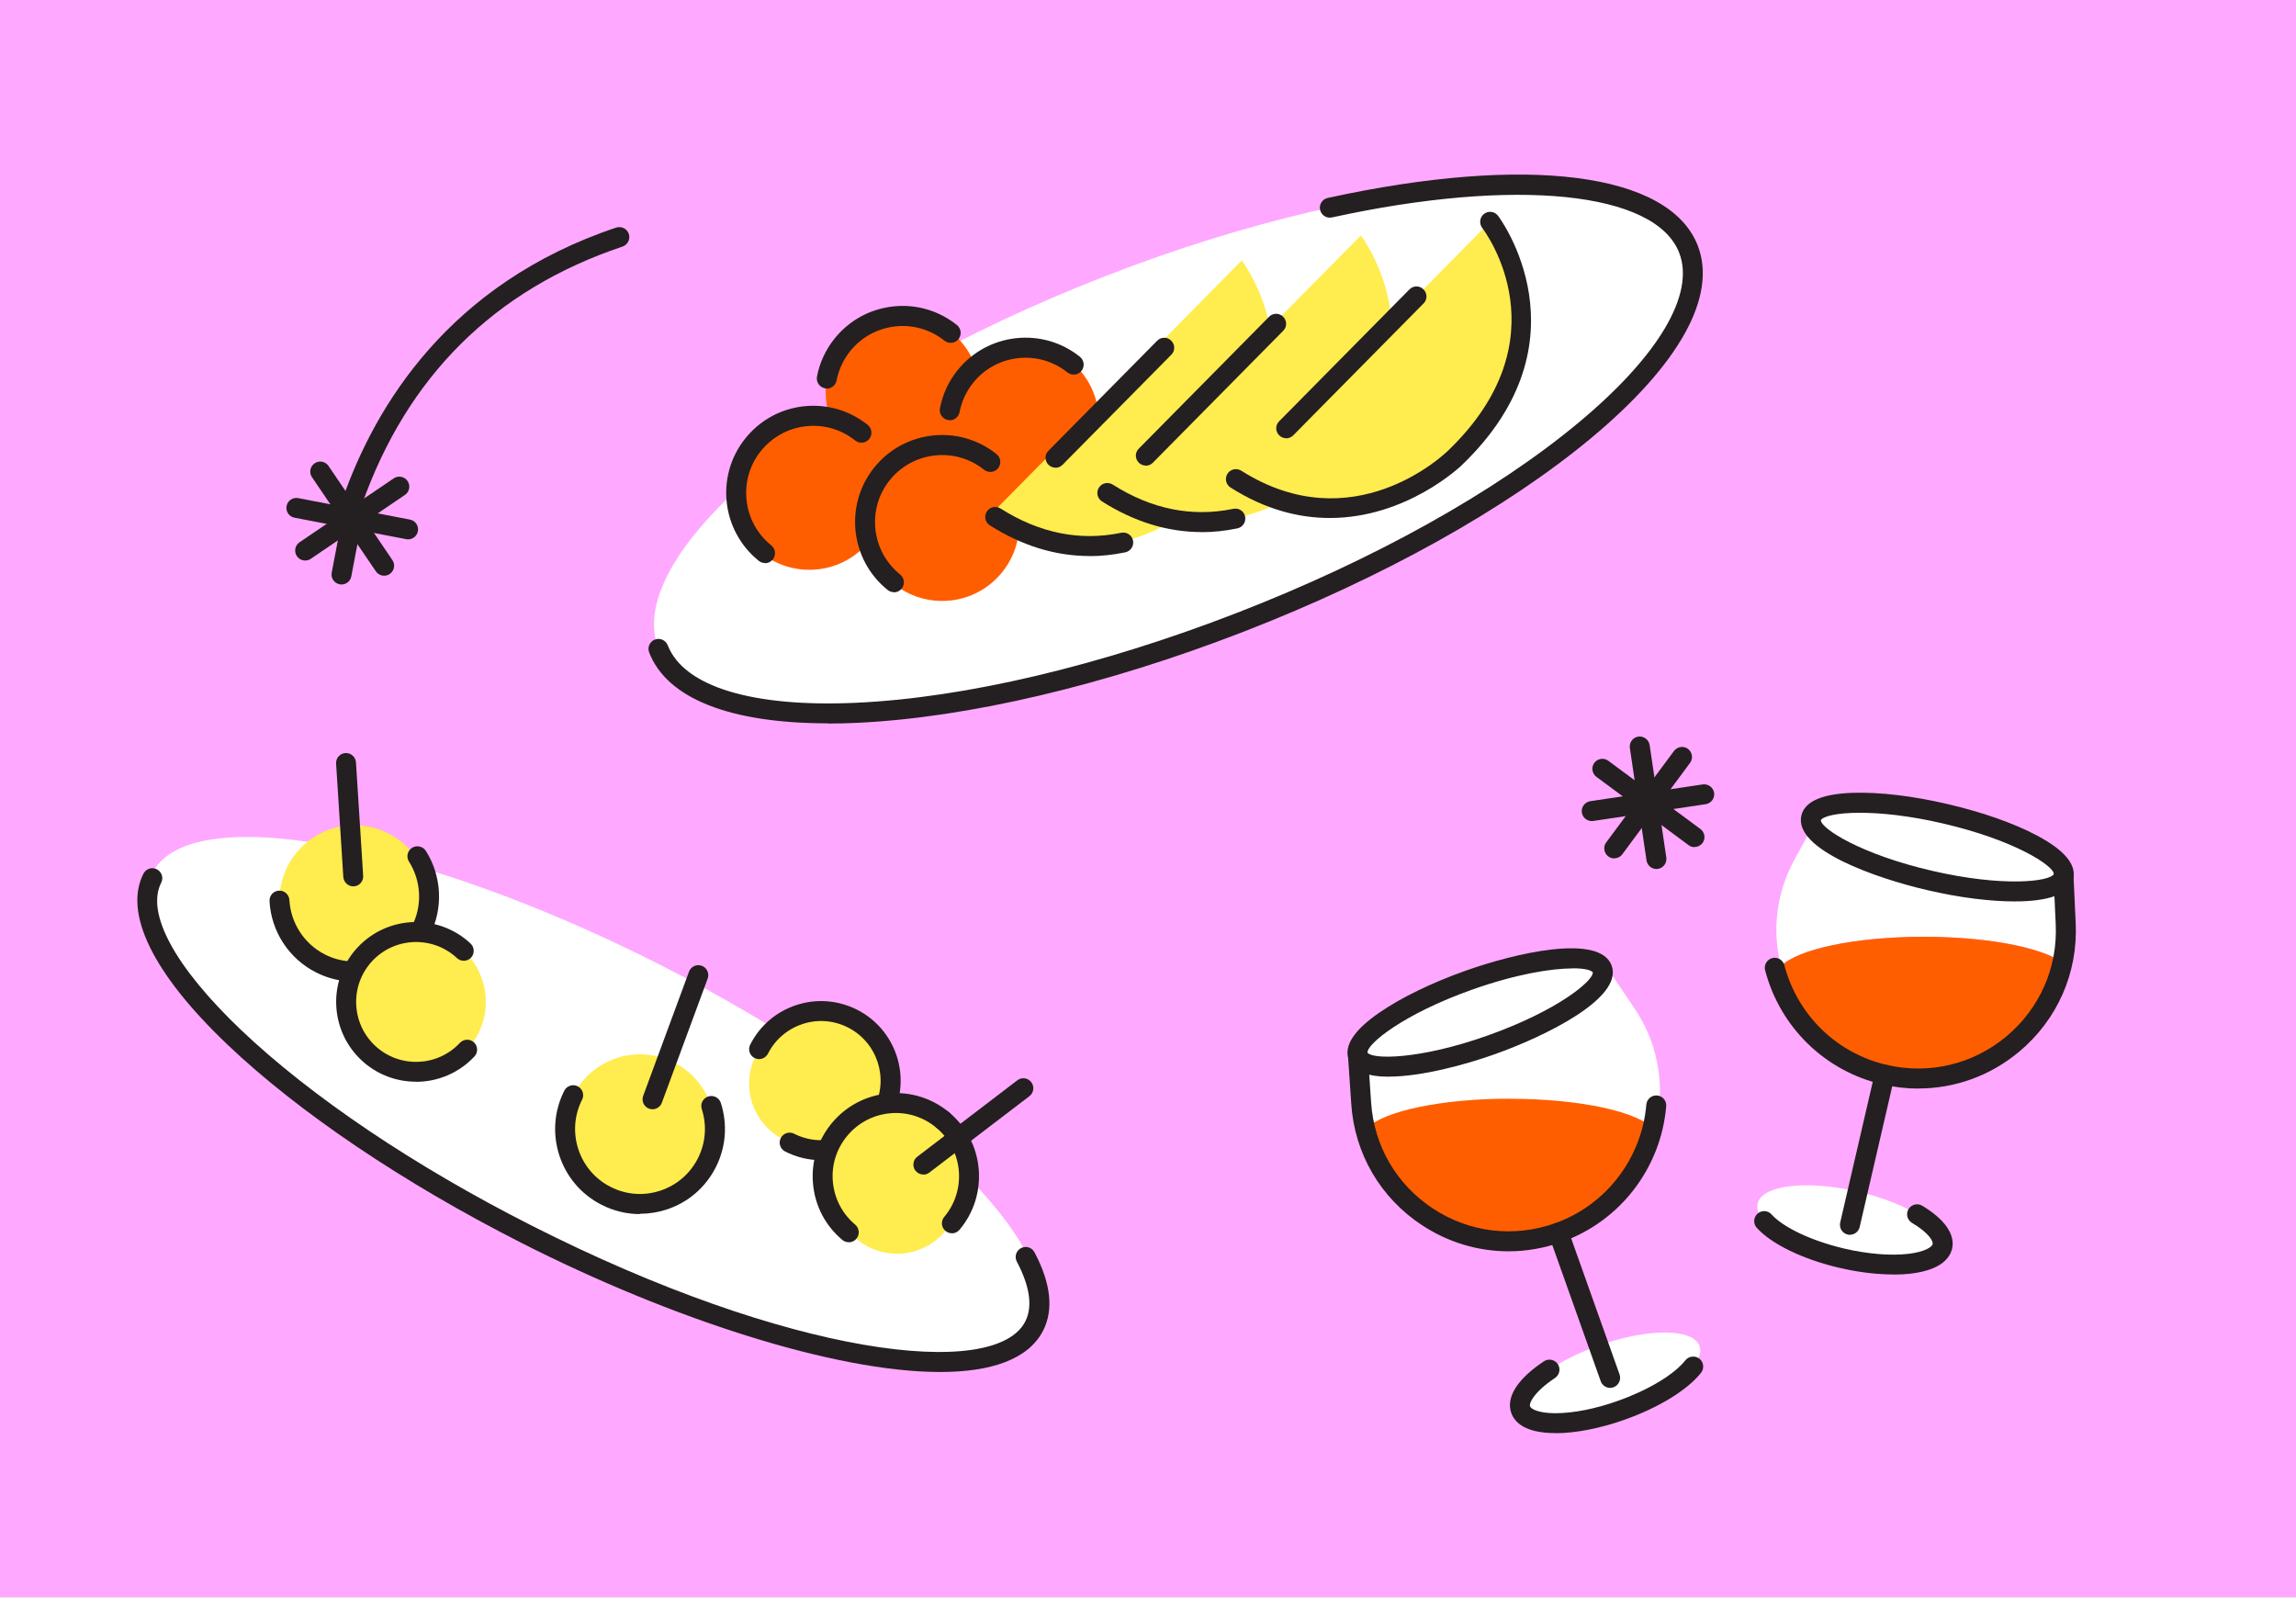
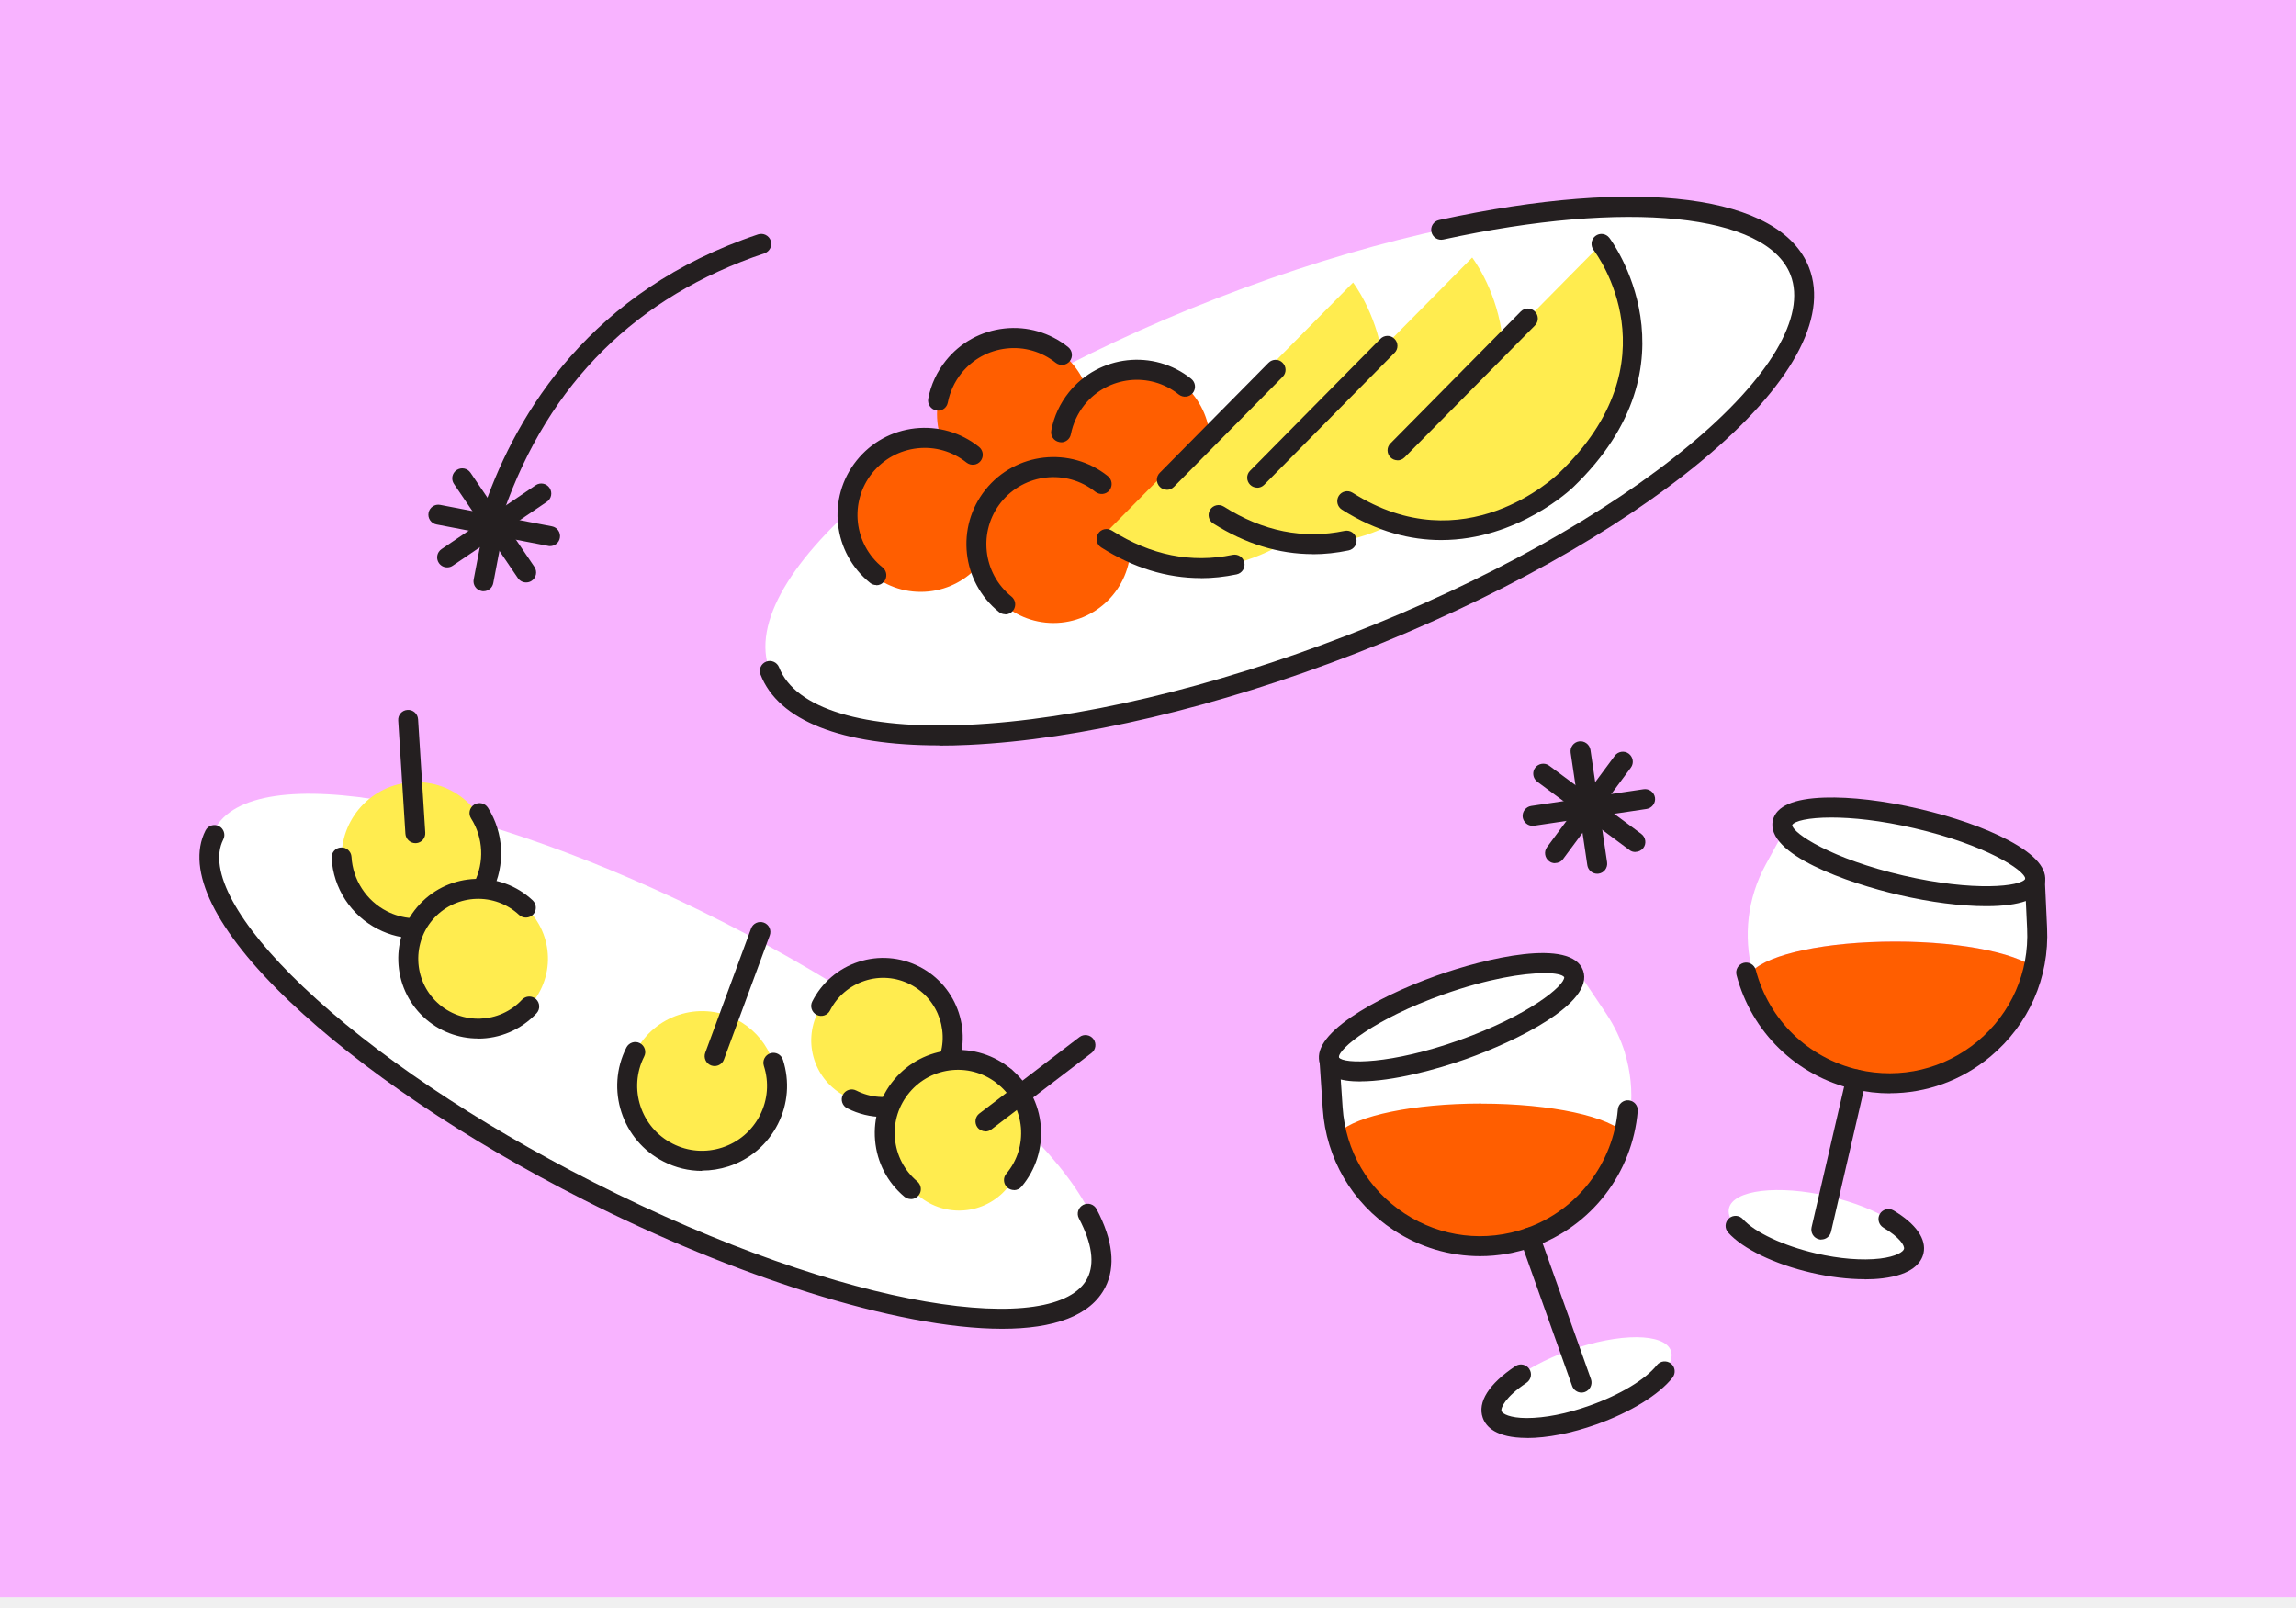
- <svg xmlns="http://www.w3.org/2000/svg" id="Layer_1" data-name="Layer 1" viewBox="0 0 230 160">
+ <svg xmlns="http://www.w3.org/2000/svg" width="150" height="105" viewBox="0 0 150 105" fill="none">
+   <g clip-path="url(#clip0_2967_83483)">
+     <path d="M150 0H0V104.348H150V0Z" fill="#F8B3FF" />
+     <path d="M71.627 83.472C74.045 78.709 63.108 68.299 47.198 60.221C31.288 52.142 16.43 49.454 14.012 54.217C11.593 58.979 22.53 69.389 38.441 77.468C54.351 85.547 69.209 88.235 71.627 83.472Z" fill="white" />
+     <path d="M35.936 35.68C35.897 35.68 35.851 35.68 35.812 35.667L28.515 34.265C28.162 34.2 27.927 33.854 27.999 33.502C28.064 33.15 28.41 32.915 28.762 32.987L36.06 34.389C36.412 34.454 36.647 34.8 36.575 35.152C36.517 35.465 36.243 35.68 35.936 35.68Z" fill="#241F20" />
+     <path d="M31.586 38.628C31.547 38.628 31.501 38.628 31.462 38.615C31.11 38.55 30.875 38.204 30.947 37.852L31.651 34.161C31.716 33.809 32.062 33.574 32.414 33.646C32.766 33.711 33.001 34.056 32.929 34.409L32.225 38.1C32.166 38.413 31.892 38.628 31.586 38.628Z" fill="#241F20" />
+     <path d="M29.212 37.07C29.003 37.07 28.801 36.972 28.671 36.783C28.469 36.483 28.547 36.078 28.847 35.876L34.997 31.702C35.297 31.5 35.701 31.578 35.903 31.878C36.106 32.178 36.027 32.583 35.727 32.785L29.577 36.959C29.466 37.037 29.336 37.07 29.212 37.07Z" fill="#241F20" />
+     <path d="M34.372 38.054C34.164 38.054 33.962 37.956 33.831 37.767L29.657 31.617C29.455 31.317 29.533 30.913 29.833 30.711C30.133 30.509 30.538 30.587 30.74 30.887L34.914 37.037C35.116 37.337 35.038 37.741 34.738 37.944C34.627 38.022 34.496 38.054 34.372 38.054Z" fill="#241F20" />
+     <path d="M32.282 33.874C32.211 33.874 32.139 33.861 32.067 33.835C31.728 33.717 31.552 33.346 31.669 33.007C33.795 26.948 38.621 18.965 49.526 15.313C49.871 15.202 50.236 15.385 50.354 15.724C50.471 16.063 50.282 16.435 49.943 16.552C41.595 19.35 35.863 25.03 32.908 33.437C32.817 33.704 32.563 33.874 32.295 33.874H32.282Z" fill="#241F20" />
+     <path d="M88.328 42.083C106.911 34.872 120.01 23.963 117.586 17.717C115.162 11.472 98.133 12.254 79.551 19.466C60.968 26.677 47.869 37.586 50.293 43.832C52.717 50.078 69.746 49.295 88.328 42.083Z" fill="white" />
+     <path d="M61.372 48.7C54.974 48.7 50.852 47.083 49.685 44.07C49.554 43.73 49.724 43.359 50.056 43.228C50.389 43.098 50.767 43.267 50.898 43.6C51.948 46.3 56.435 47.67 63.217 47.356C70.332 47.03 79.163 44.944 88.091 41.48C97.013 38.017 104.943 33.602 110.415 29.044C115.633 24.7 118.026 20.657 116.976 17.956C115.424 13.959 106.306 13.026 94.293 15.648C93.941 15.726 93.596 15.504 93.517 15.152C93.439 14.8 93.661 14.454 94.013 14.376C107.076 11.526 116.337 12.72 118.189 17.487C119.467 20.787 117.002 25.248 111.243 30.048C105.667 34.691 97.606 39.185 88.554 42.7C79.502 46.215 70.522 48.328 63.27 48.667C62.611 48.7 61.978 48.713 61.359 48.713L61.372 48.7Z" fill="#241F20" />
+     <path d="M60.152 38.67C62.933 38.67 65.187 36.415 65.187 33.635C65.187 30.854 62.933 28.6 60.152 28.6C57.371 28.6 55.117 30.854 55.117 33.635C55.117 36.415 57.371 38.67 60.152 38.67Z" fill="#FF5E00" />
+     <path d="M66.25 32.089C69.03 32.089 71.284 29.835 71.284 27.054C71.284 24.274 69.03 22.02 66.25 22.02C63.469 22.02 61.215 24.274 61.215 27.054C61.215 29.835 63.469 32.089 66.25 32.089Z" fill="#FF5E00" />
+     <path d="M74.023 33.967C76.804 33.967 79.058 31.713 79.058 28.933C79.058 26.152 76.804 23.898 74.023 23.898C71.242 23.898 68.988 26.152 68.988 28.933C68.988 31.713 71.242 33.967 74.023 33.967Z" fill="#FF5E00" />
+     <path d="M68.826 40.704C71.606 40.704 73.861 38.45 73.861 35.67C73.861 32.889 71.606 30.635 68.826 30.635C66.045 30.635 63.791 32.889 63.791 35.67C63.791 38.45 66.045 40.704 68.826 40.704Z" fill="#FF5E00" />
+     <path d="M57.249 38.226C57.106 38.226 56.962 38.18 56.845 38.083C54.399 36.12 54.001 32.533 55.965 30.087C56.917 28.9 58.267 28.157 59.78 27.987C61.293 27.824 62.773 28.254 63.96 29.2C64.241 29.428 64.286 29.833 64.064 30.12C63.843 30.4 63.432 30.446 63.145 30.224C62.232 29.494 61.084 29.161 59.923 29.291C58.762 29.422 57.719 29.996 56.982 30.909C55.469 32.794 55.775 35.559 57.66 37.072C57.941 37.3 57.986 37.704 57.764 37.991C57.634 38.154 57.445 38.239 57.256 38.239L57.249 38.226Z" fill="#241F20" />
+     <path d="M65.669 40.13C65.526 40.13 65.382 40.085 65.265 39.987C62.819 38.024 62.421 34.437 64.384 31.991C66.341 29.546 69.934 29.148 72.38 31.111C72.66 31.339 72.706 31.744 72.484 32.03C72.263 32.311 71.852 32.356 71.565 32.135C69.68 30.622 66.915 30.928 65.402 32.813C63.889 34.698 64.195 37.463 66.08 38.976C66.361 39.204 66.406 39.609 66.184 39.896C66.054 40.059 65.865 40.144 65.676 40.144L65.669 40.13Z" fill="#241F20" />
+     <path d="M61.287 26.826C61.248 26.826 61.209 26.826 61.163 26.813C60.811 26.748 60.577 26.402 60.642 26.05C60.811 25.143 61.209 24.289 61.79 23.565C62.742 22.378 64.092 21.635 65.605 21.465C67.118 21.296 68.598 21.733 69.785 22.678C70.066 22.907 70.111 23.311 69.89 23.598C69.668 23.878 69.257 23.924 68.97 23.702C68.057 22.972 66.909 22.639 65.748 22.77C64.587 22.9 63.544 23.474 62.807 24.387C62.364 24.941 62.057 25.607 61.92 26.304C61.861 26.617 61.587 26.833 61.281 26.833L61.287 26.826Z" fill="#241F20" />
+     <path d="M69.322 28.893C69.283 28.893 69.244 28.893 69.198 28.88C68.846 28.815 68.611 28.47 68.683 28.117C68.852 27.211 69.25 26.357 69.831 25.633C71.794 23.187 75.381 22.789 77.826 24.752C78.107 24.98 78.152 25.385 77.931 25.672C77.709 25.952 77.298 25.998 77.011 25.776C75.126 24.263 72.361 24.57 70.848 26.454C70.405 27.009 70.098 27.674 69.961 28.372C69.902 28.685 69.629 28.9 69.322 28.9V28.893Z" fill="#241F20" />
+     <path d="M71.793 35.265L88.397 18.459C88.397 18.459 94.273 26.063 86.082 33.896C86.082 33.896 79.619 40.228 71.793 35.265Z" fill="#FFEC4F" />
+     <path d="M79.574 33.635L96.179 16.828C96.179 16.828 102.055 24.433 93.863 32.265C93.863 32.265 87.4 38.598 79.574 33.635Z" fill="#FFEC4F" />
+     <path d="M88.014 32.741L104.618 15.935C104.618 15.935 110.494 23.539 102.303 31.372C102.303 31.372 95.84 37.704 88.014 32.741Z" fill="#FFEC4F" />
+     <path d="M91.3 30.074C91.137 30.074 90.968 30.009 90.844 29.885C90.589 29.63 90.583 29.22 90.844 28.965L99.355 20.35C99.609 20.096 100.02 20.089 100.274 20.35C100.528 20.604 100.535 21.015 100.274 21.27L91.763 29.885C91.633 30.015 91.47 30.08 91.3 30.08V30.074Z" fill="#241F20" />
+     <path d="M94.15 35.285C92.174 35.285 89.97 34.757 87.668 33.296C87.361 33.1 87.276 32.702 87.465 32.396C87.661 32.089 88.059 32.004 88.365 32.194C95.65 36.811 101.598 31.15 101.852 30.909C109.509 23.585 104.331 16.626 104.109 16.333C103.894 16.046 103.946 15.635 104.226 15.42C104.513 15.198 104.918 15.25 105.139 15.537C105.205 15.615 111.276 23.702 102.759 31.848C102.713 31.893 99.172 35.285 94.157 35.285H94.15Z" fill="#241F20" />
+     <path d="M85.77 36.204C83.546 36.204 81.361 35.533 79.261 34.202C78.955 34.007 78.87 33.609 79.059 33.302C79.255 32.996 79.653 32.911 79.959 33.1C82.496 34.711 85.15 35.246 87.844 34.685C88.196 34.613 88.542 34.835 88.614 35.194C88.685 35.546 88.457 35.891 88.105 35.963C87.322 36.126 86.54 36.211 85.763 36.211L85.77 36.204Z" fill="#241F20" />
+     <path d="M82.13 31.861C81.967 31.861 81.798 31.796 81.674 31.672C81.419 31.417 81.413 31.006 81.674 30.752L90.185 22.137C90.439 21.883 90.85 21.876 91.104 22.137C91.359 22.391 91.365 22.802 91.104 23.056L82.593 31.672C82.463 31.802 82.3 31.867 82.13 31.867V31.861Z" fill="#241F20" />
+     <path d="M78.452 37.77C76.228 37.77 74.043 37.098 71.943 35.767C71.636 35.572 71.552 35.174 71.741 34.867C71.93 34.561 72.334 34.476 72.641 34.665C75.178 36.276 77.832 36.811 80.526 36.25C80.878 36.178 81.223 36.4 81.295 36.759C81.367 37.111 81.139 37.456 80.787 37.528C80.004 37.691 79.221 37.776 78.445 37.776L78.452 37.77Z" fill="#241F20" />
+     <path d="M76.23 31.998C76.067 31.998 75.897 31.933 75.773 31.809C75.519 31.554 75.512 31.143 75.773 30.889L82.876 23.702C83.13 23.448 83.541 23.441 83.795 23.702C84.049 23.956 84.056 24.367 83.795 24.622L76.693 31.809C76.562 31.939 76.399 32.004 76.23 32.004V31.998Z" fill="#241F20" />
+     <path d="M133.215 63.491C133.443 62.591 133.541 61.646 133.495 60.654L133.352 57.563C133.632 56.356 130.163 54.53 125.61 53.474C121.058 52.417 117.139 52.541 116.858 53.748L115.371 56.461C114.132 58.717 113.91 61.189 114.478 63.446C115.554 62.337 119.323 61.515 123.83 61.515C128.336 61.515 132.21 62.356 133.221 63.491H133.215Z" fill="white" />
+     <path d="M121.664 70.535C126.946 71.754 131.974 68.422 133.22 63.498C132.203 62.37 128.394 61.522 123.829 61.522C119.264 61.522 115.553 62.343 114.477 63.452C115.318 66.811 117.927 69.674 121.664 70.535Z" fill="#FF5E00" />
+     <path d="M106.164 68.8C105.89 67.913 105.486 67.052 104.938 66.23L103.21 63.661C102.825 62.487 98.912 62.715 94.47 64.17C90.029 65.624 86.736 67.757 87.12 68.93L87.251 72.022C87.362 74.591 88.451 76.822 90.101 78.459C92.559 80.898 96.277 81.993 99.916 80.8C105.068 79.111 107.651 73.659 106.157 68.8H106.164Z" fill="white" />
+     <path d="M96.78 72.1C92.345 72.1 88.621 72.896 87.486 73.978C87.649 74.63 87.884 75.257 88.171 75.844C88.654 76.822 89.286 77.709 90.043 78.465C92.501 80.904 96.219 82 99.858 80.806C102.539 79.926 104.515 78.028 105.591 75.726C105.832 75.204 106.034 74.663 106.184 74.109C105.206 72.961 101.371 72.106 96.773 72.106L96.78 72.1Z" fill="#FF5E00" />
+     <path d="M129.754 59.206C128.123 59.206 126.121 58.952 124.054 58.47C120.754 57.706 115.308 55.822 115.823 53.598C116.038 52.672 117.18 52.176 119.208 52.111C120.917 52.059 123.101 52.313 125.351 52.841C127.608 53.363 129.682 54.087 131.195 54.889C132.995 55.841 133.797 56.787 133.588 57.713C133.373 58.639 132.232 59.135 130.204 59.2C130.06 59.2 129.91 59.206 129.754 59.206ZM119.638 53.415C118.132 53.415 117.225 53.644 117.088 53.904C117.108 54.446 119.677 56.122 124.347 57.204C128.991 58.28 132.03 57.915 132.317 57.42C132.277 56.852 129.708 55.189 125.064 54.113C122.854 53.598 121.001 53.415 119.645 53.415H119.638Z" fill="#241F20" />
+     <path d="M123.473 71.435C122.69 71.435 121.901 71.344 121.112 71.161C117.362 70.293 114.427 67.437 113.449 63.706C113.358 63.361 113.567 63.002 113.912 62.911C114.258 62.82 114.617 63.028 114.708 63.374C115.562 66.635 118.125 69.126 121.399 69.889C124.171 70.528 127.021 69.85 129.206 68.03C131.39 66.204 132.571 63.53 132.434 60.68L132.29 57.589C132.271 57.23 132.551 56.924 132.91 56.904C133.243 56.891 133.575 57.165 133.595 57.524L133.738 60.615C133.895 63.87 132.545 66.935 130.04 69.028C128.156 70.6 125.847 71.428 123.46 71.428L123.473 71.435Z" fill="#241F20" />
+     <path d="M104.073 92.434C107.297 91.287 109.575 89.415 109.161 88.251C108.747 87.087 105.798 87.072 102.574 88.218C99.35 89.364 97.072 91.237 97.486 92.401C97.899 93.565 100.849 93.58 104.073 92.434Z" fill="white" />
+     <path d="M88.881 70.659C87.557 70.659 86.54 70.352 86.24 69.517C85.92 68.624 86.612 67.587 88.294 66.439C89.703 65.474 91.686 64.515 93.864 63.739C97.053 62.604 102.655 61.261 103.425 63.407C104.188 65.552 98.99 68.05 95.801 69.185C93.844 69.883 90.981 70.652 88.881 70.652V70.659ZM100.875 63.583C99.518 63.583 97.21 63.941 94.301 64.972C89.788 66.576 87.42 68.533 87.472 69.087C87.779 69.53 90.851 69.563 95.364 67.952C99.851 66.354 102.218 64.411 102.192 63.843C102.075 63.68 101.612 63.576 100.875 63.576V63.583Z" fill="#241F20" />
+     <path d="M99.759 93.948H99.72C97.744 93.941 97.079 93.224 96.87 92.63C96.512 91.613 97.268 90.413 99.003 89.259C99.303 89.056 99.707 89.141 99.909 89.441C100.112 89.741 100.027 90.146 99.727 90.348C98.331 91.28 98.025 91.998 98.096 92.2C98.162 92.376 98.644 92.644 99.727 92.65C100.927 92.65 102.362 92.37 103.855 91.835C105.825 91.137 107.507 90.126 108.244 89.194C108.466 88.913 108.877 88.867 109.164 89.089C109.444 89.311 109.49 89.722 109.268 90.009C108.375 91.137 106.509 92.278 104.292 93.067C102.681 93.641 101.07 93.954 99.759 93.954V93.948Z" fill="#241F20" />
+     <path d="M103.32 90.987C103.053 90.987 102.798 90.817 102.707 90.55L99.335 81.067C99.218 80.728 99.394 80.356 99.733 80.233C100.072 80.115 100.444 80.291 100.568 80.63L103.94 90.113C104.057 90.452 103.881 90.824 103.542 90.948C103.47 90.974 103.398 90.987 103.326 90.987H103.32Z" fill="#241F20" />
+     <path d="M96.696 82.072C94.72 82.072 92.763 81.498 91.048 80.37C88.322 78.583 86.633 75.687 86.417 72.433L86.209 69.341C86.183 68.983 86.457 68.669 86.815 68.65C87.174 68.624 87.487 68.898 87.507 69.257L87.715 72.348C87.904 75.191 89.378 77.715 91.759 79.28C94.139 80.846 97.041 81.191 99.728 80.239C103.054 79.059 105.396 76.013 105.696 72.485C105.728 72.126 106.048 71.859 106.4 71.891C106.759 71.924 107.026 72.237 106.994 72.596C106.654 76.633 103.974 80.115 100.165 81.465C99.024 81.87 97.857 82.072 96.689 82.072H96.696Z" fill="#241F20" />
+     <path d="M125.028 81.739C125.306 80.535 122.83 78.934 119.496 78.162C116.162 77.391 113.234 77.741 112.956 78.945C112.677 80.148 115.154 81.749 118.487 82.521C121.821 83.293 124.749 82.942 125.028 81.739Z" fill="white" />
+     <path d="M121.815 83.578C120.752 83.578 119.552 83.435 118.339 83.154C115.939 82.6 113.859 81.596 112.9 80.526C112.659 80.259 112.685 79.848 112.952 79.606C113.22 79.365 113.631 79.385 113.872 79.659C114.648 80.52 116.513 81.394 118.633 81.889C120.172 82.248 121.659 82.365 122.826 82.228C123.896 82.098 124.352 81.778 124.391 81.596C124.437 81.387 124.118 80.846 123.041 80.207C122.735 80.024 122.631 79.62 122.813 79.313C122.996 79.007 123.4 78.902 123.707 79.085C125.181 79.965 125.872 80.963 125.663 81.889C125.52 82.502 124.939 83.285 122.983 83.52C122.618 83.565 122.226 83.585 121.822 83.585L121.815 83.578Z" fill="#241F20" />
+     <path d="M118.991 80.989C118.939 80.989 118.893 80.989 118.841 80.97C118.489 80.891 118.274 80.539 118.352 80.187L120.622 70.378C120.7 70.026 121.052 69.811 121.404 69.889C121.756 69.967 121.972 70.32 121.893 70.672L119.624 80.481C119.552 80.781 119.285 80.983 118.991 80.983V80.989Z" fill="#241F20" />
+     <path d="M65.472 86.817C58.598 86.817 47.863 83.328 38.139 78.391C30.391 74.459 23.557 69.848 18.9 65.413C14.061 60.802 12.117 56.843 13.428 54.261C13.591 53.941 13.983 53.811 14.302 53.974C14.622 54.137 14.752 54.528 14.589 54.848C13.578 56.843 15.476 60.346 19.8 64.467C24.372 68.817 31.096 73.35 38.733 77.224C55.617 85.793 69.072 87.391 71.041 83.511C71.531 82.546 71.341 81.228 70.487 79.604C70.317 79.285 70.441 78.894 70.761 78.724C71.081 78.554 71.472 78.678 71.641 78.998C72.711 81.02 72.9 82.741 72.209 84.104C71.25 85.989 68.817 86.817 65.472 86.817Z" fill="#241F20" />
+     <path d="M27.21 60.88C29.911 60.88 32.101 58.691 32.101 55.989C32.101 53.288 29.911 51.098 27.21 51.098C24.508 51.098 22.318 53.288 22.318 55.989C22.318 58.691 24.508 60.88 27.21 60.88Z" fill="#FFEC4F" />
+     <path d="M50.315 68.909C50.915 70.22 50.935 71.785 50.23 73.167C49.004 75.574 46.063 76.539 43.656 75.313C41.25 74.087 40.285 71.146 41.511 68.739C42.737 66.333 45.678 65.367 48.085 66.594C49.109 67.115 49.872 67.944 50.315 68.909Z" fill="#FFEC4F" />
+     <path d="M60.152 63.933L59.355 63.528C57.338 62.504 54.873 63.309 53.849 65.326L53.444 66.123C52.42 68.139 53.225 70.605 55.242 71.629L56.038 72.033C58.055 73.057 60.521 72.252 61.545 70.236L61.949 69.439C62.973 67.422 62.169 64.957 60.152 63.933Z" fill="#FFEC4F" />
+     <path d="M27.137 55.089C26.798 55.089 26.511 54.822 26.485 54.476L26.015 47.074C25.989 46.715 26.263 46.402 26.622 46.383C26.974 46.356 27.294 46.63 27.313 46.996L27.783 54.398C27.809 54.757 27.535 55.07 27.176 55.089C27.163 55.089 27.15 55.089 27.137 55.089Z" fill="#241F20" />
+     <path d="M46.689 69.652C46.61 69.652 46.539 69.639 46.46 69.613C46.121 69.489 45.952 69.111 46.076 68.778L49.069 60.665C49.193 60.326 49.571 60.157 49.904 60.281C50.243 60.404 50.413 60.783 50.289 61.115L47.295 69.228C47.197 69.489 46.95 69.652 46.682 69.652H46.689Z" fill="#241F20" />
+     <path d="M27.195 61.311C26.335 61.311 25.48 61.109 24.691 60.704C22.93 59.811 21.769 58.031 21.665 56.054C21.645 55.696 21.919 55.389 22.278 55.37C22.624 55.343 22.943 55.624 22.963 55.983C23.048 57.489 23.935 58.852 25.278 59.537C26.289 60.052 27.437 60.137 28.513 59.785C29.589 59.433 30.463 58.683 30.978 57.672C31.656 56.341 31.578 54.737 30.776 53.472C30.58 53.165 30.672 52.767 30.978 52.572C31.278 52.383 31.682 52.467 31.878 52.774C32.922 54.417 33.026 56.524 32.145 58.259C31.474 59.576 30.332 60.561 28.924 61.017C28.356 61.2 27.776 61.291 27.195 61.291V61.311Z" fill="#241F20" />
+     <path d="M33.299 58.564L33.293 58.561C31.045 57.419 28.297 58.317 27.156 60.565L27.153 60.571C26.011 62.819 26.908 65.566 29.157 66.708L29.162 66.711C31.41 67.852 34.158 66.955 35.3 64.707L35.303 64.701C36.444 62.453 35.547 59.706 33.299 58.564Z" fill="#FFEC4F" />
+     <path d="M31.233 67.852C29.955 67.852 28.677 67.389 27.673 66.45C25.573 64.487 25.455 61.174 27.425 59.074C29.388 56.974 32.701 56.856 34.801 58.826C35.062 59.074 35.075 59.485 34.834 59.746C34.586 60.007 34.175 60.02 33.914 59.778C32.336 58.304 29.851 58.389 28.377 59.967C26.903 61.546 26.988 64.03 28.566 65.504C30.144 66.978 32.629 66.894 34.103 65.315C34.351 65.054 34.762 65.041 35.023 65.283C35.283 65.53 35.297 65.941 35.055 66.202C34.031 67.298 32.636 67.859 31.24 67.859L31.233 67.852Z" fill="#241F20" />
+     <path d="M45.861 76.5C45 76.5 44.146 76.298 43.357 75.894C40.63 74.511 39.541 71.165 40.924 68.439C41.087 68.12 41.478 67.989 41.798 68.152C42.117 68.315 42.248 68.707 42.085 69.026C41.028 71.113 41.863 73.67 43.95 74.726C44.961 75.241 46.109 75.326 47.185 74.974C48.261 74.622 49.135 73.872 49.65 72.861C50.159 71.856 50.25 70.715 49.904 69.639C49.794 69.293 49.983 68.928 50.328 68.817C50.674 68.707 51.039 68.896 51.15 69.241C51.6 70.644 51.483 72.137 50.817 73.448C50.146 74.765 49.004 75.75 47.596 76.207C47.028 76.389 46.448 76.48 45.867 76.48L45.861 76.5Z" fill="#241F20" />
+     <path d="M57.697 72.978C56.888 72.978 56.093 72.789 55.349 72.411C55.029 72.248 54.899 71.856 55.062 71.537C55.225 71.217 55.616 71.087 55.936 71.25C56.862 71.72 57.919 71.804 58.903 71.478C59.888 71.159 60.697 70.467 61.166 69.541C62.138 67.63 61.369 65.283 59.458 64.311C58.532 63.841 57.475 63.757 56.49 64.083C55.506 64.409 54.697 65.094 54.227 66.02C54.064 66.339 53.673 66.47 53.353 66.306C53.034 66.144 52.903 65.752 53.066 65.433C53.693 64.194 54.769 63.274 56.086 62.843C57.403 62.413 58.812 62.524 60.051 63.15C62.608 64.448 63.632 67.578 62.334 70.135C61.708 71.374 60.632 72.293 59.314 72.724C58.786 72.9 58.238 72.985 57.697 72.985V72.978Z" fill="#241F20" />
+     <path d="M66.172 70.811L65.123 69.931C63.391 68.476 60.807 68.701 59.353 70.433L58.472 71.482C57.017 73.215 57.242 75.798 58.975 77.253L60.023 78.133C61.756 79.588 64.339 79.363 65.794 77.63L66.674 76.582C68.129 74.849 67.904 72.266 66.172 70.811Z" fill="#FFEC4F" />
+     <path d="M64.382 73.917C64.187 73.917 63.991 73.826 63.861 73.663C63.645 73.376 63.698 72.965 63.985 72.75L70.519 67.761C70.806 67.539 71.217 67.598 71.432 67.885C71.648 68.172 71.595 68.583 71.308 68.798L64.774 73.787C64.656 73.878 64.513 73.924 64.376 73.924L64.382 73.917Z" fill="#241F20" />
+     <path d="M59.504 78.339C59.354 78.339 59.204 78.287 59.086 78.189C57.971 77.257 57.293 75.946 57.169 74.498C57.045 73.05 57.488 71.641 58.421 70.533C59.354 69.424 60.664 68.739 62.112 68.615C63.554 68.491 64.969 68.935 66.078 69.867C66.351 70.102 66.391 70.513 66.156 70.787C65.927 71.061 65.51 71.1 65.236 70.865C64.388 70.154 63.312 69.815 62.223 69.913C61.127 70.011 60.13 70.526 59.419 71.374C58.708 72.222 58.369 73.291 58.467 74.387C58.565 75.483 59.08 76.48 59.928 77.191C60.201 77.426 60.241 77.837 60.006 78.111C59.875 78.267 59.693 78.346 59.504 78.346V78.339Z" fill="#241F20" />
+     <path d="M66.241 77.752C66.091 77.752 65.947 77.7 65.823 77.602C65.549 77.367 65.51 76.957 65.745 76.683C66.456 75.841 66.788 74.765 66.697 73.67C66.599 72.574 66.084 71.576 65.236 70.865C64.962 70.63 64.923 70.22 65.158 69.946C65.386 69.672 65.797 69.633 66.078 69.867C67.186 70.8 67.871 72.111 67.995 73.559C68.119 75.007 67.675 76.415 66.743 77.524C66.612 77.68 66.43 77.759 66.241 77.759V77.752Z" fill="#241F20" />
+     <path d="M101.589 56.396C101.452 56.396 101.315 56.356 101.204 56.265C100.917 56.05 100.852 55.639 101.067 55.352L105.495 49.378C105.71 49.091 106.121 49.026 106.408 49.241C106.695 49.456 106.76 49.867 106.545 50.154L102.117 56.128C101.986 56.304 101.791 56.389 101.595 56.389L101.589 56.396Z" fill="#241F20" />
+     <path d="M106.837 55.665C106.7 55.665 106.563 55.626 106.452 55.535L100.432 51.074C100.145 50.859 100.08 50.448 100.295 50.161C100.511 49.874 100.921 49.809 101.208 50.024L107.228 54.485C107.515 54.7 107.58 55.111 107.365 55.398C107.235 55.567 107.039 55.659 106.843 55.659L106.837 55.665Z" fill="#241F20" />
+     <path d="M104.347 57.087C104.028 57.087 103.754 56.852 103.702 56.533L102.612 49.183C102.56 48.824 102.808 48.491 103.16 48.439C103.512 48.387 103.845 48.635 103.904 48.987L104.993 56.337C105.045 56.696 104.797 57.028 104.445 57.08C104.412 57.08 104.38 57.087 104.347 57.087Z" fill="#241F20" />
+     <path d="M100.127 53.956C99.808 53.956 99.534 53.722 99.481 53.402C99.429 53.044 99.677 52.717 100.029 52.659L107.379 51.563C107.738 51.511 108.064 51.759 108.123 52.111C108.175 52.47 107.927 52.796 107.575 52.854L100.225 53.95C100.225 53.95 100.16 53.956 100.127 53.956Z" fill="#241F20" />
+   </g>
  <defs>
-     <style>
-       .cls-1 {
-         fill: #fff;
-       }
- 
-       .cls-2 {
-         fill: #ffec4f;
-       }
- 
-       .cls-3 {
-         fill: #241f20;
-       }
- 
-       .cls-4 {
-         fill: #ffa8ff;
-       }
- 
-       .cls-5 {
-         fill: #ff5e00;
-       }
-     </style>
+     <clipPath id="clip0_2967_83483">
+       <rect width="150" height="104.348" fill="white" />
+     </clipPath>
  </defs>
-   <rect class="cls-4" y="0" width="230" height="160" />
-   <ellipse class="cls-1" cx="59.43" cy="109.87" rx="14.83" ry="49.54" transform="translate(-65.44 113.13) rotate(-63.08)" />
-   <g>
-     <path class="cls-3" d="M40.88,54.03c-.06,0-.13,0-.19-.02l-11.19-2.15c-.54-.1-.9-.63-.79-1.17.1-.54.63-.9,1.17-.79l11.19,2.15c.54.1.9.63.79,1.17-.09.48-.51.81-.98.81Z" />
-     <path class="cls-3" d="M34.21,58.55c-.06,0-.13,0-.19-.02-.54-.1-.9-.63-.79-1.17l1.08-5.66c.1-.54.63-.9,1.17-.79.54.1.9.63.79,1.17l-1.08,5.66c-.09.48-.51.81-.98.81Z" />
-     <path class="cls-3" d="M30.57,56.15c-.32,0-.63-.15-.83-.44-.31-.46-.19-1.08.27-1.39l9.43-6.4c.46-.31,1.08-.19,1.39.27.31.46.19,1.08-.27,1.39l-9.43,6.4c-.17.12-.37.17-.56.17Z" />
-     <path class="cls-3" d="M38.48,57.67c-.32,0-.63-.15-.83-.44l-6.4-9.43c-.31-.46-.19-1.08.27-1.39s1.08-.19,1.39.27l6.4,9.43c.31.46.19,1.08-.27,1.39-.17.12-.37.17-.56.17Z" />
-   </g>
-   <path class="cls-3" d="M35.28,51.26c-.11,0-.22-.02-.33-.06-.52-.18-.79-.75-.61-1.27,3.26-9.29,10.66-21.53,27.38-27.13.53-.17,1.09.11,1.27.63.18.52-.11,1.09-.63,1.27-12.8,4.29-21.59,13-26.12,25.89-.14.41-.53.67-.94.67Z" />
-   <g>
-     <ellipse class="cls-1" cx="117.55" cy="44.97" rx="55.34" ry="18.6" transform="translate(-8.31 45.57) rotate(-21.21)" />
-     <path class="cls-3" d="M82.95,72.46c-9.81,0-16.13-2.48-17.92-7.1-.2-.52.06-1.09.57-1.29.51-.2,1.09.06,1.29.57,1.61,4.14,8.49,6.24,18.89,5.76,10.91-.5,24.45-3.7,38.14-9.01,13.68-5.31,25.84-12.08,34.23-19.07,8-6.66,11.67-12.86,10.06-17-2.38-6.13-16.36-7.56-34.78-3.54-.54.12-1.07-.22-1.19-.76-.12-.54.22-1.07.76-1.19,20.03-4.37,34.23-2.54,37.07,4.77,1.96,5.06-1.82,11.9-10.65,19.26-8.55,7.12-20.91,14.01-34.79,19.4-13.88,5.39-27.65,8.63-38.77,9.15-1.01.05-1.98.07-2.93.07Z" />
-     <circle class="cls-5" cx="81.08" cy="49.36" r="7.72" />
-     <circle class="cls-5" cx="90.43" cy="39.27" r="7.72" />
-     <circle class="cls-5" cx="102.35" cy="42.15" r="7.72" />
-     <circle class="cls-5" cx="94.38" cy="52.48" r="7.72" />
-     <path class="cls-3" d="M76.63,56.4c-.22,0-.44-.07-.62-.22-3.75-3.01-4.36-8.51-1.35-12.26,1.46-1.82,3.53-2.96,5.85-3.22,2.32-.25,4.59.41,6.41,1.86.43.35.5.97.16,1.41-.34.43-.97.5-1.41.16-1.4-1.12-3.16-1.63-4.94-1.43-1.78.2-3.38,1.08-4.51,2.48-2.32,2.89-1.85,7.13,1.04,9.45.43.35.5.97.16,1.41-.2.25-.49.38-.78.38Z" />
-     <path class="cls-3" d="M89.54,59.32c-.22,0-.44-.07-.62-.22-3.75-3.01-4.36-8.51-1.35-12.26,3-3.75,8.51-4.36,12.26-1.35.43.35.5.97.16,1.41-.34.43-.97.5-1.41.16-2.89-2.32-7.13-1.85-9.45,1.04-2.32,2.89-1.85,7.13,1.04,9.45.43.35.5.97.16,1.41-.2.25-.49.38-.78.38Z" />
-     <path class="cls-3" d="M82.83,38.92c-.06,0-.12,0-.19-.02-.54-.1-.9-.63-.8-1.17.26-1.39.87-2.7,1.76-3.81,1.46-1.82,3.53-2.96,5.85-3.22,2.32-.26,4.59.41,6.41,1.86.43.35.5.97.16,1.41-.34.43-.97.5-1.41.16-1.4-1.12-3.16-1.63-4.94-1.43-1.78.2-3.38,1.08-4.51,2.48-.68.85-1.15,1.87-1.36,2.94-.09.48-.51.81-.98.81Z" />
-     <path class="cls-3" d="M95.14,42.09c-.06,0-.12,0-.19-.02-.54-.1-.9-.63-.79-1.17.26-1.39.87-2.7,1.76-3.81,3.01-3.75,8.51-4.36,12.26-1.35.43.35.5.97.16,1.41-.34.43-.97.5-1.41.16-2.89-2.32-7.13-1.85-9.45,1.04-.68.85-1.15,1.87-1.36,2.94-.09.48-.51.81-.98.81Z" />
-     <path class="cls-2" d="M98.93,51.86l25.46-25.77s9.01,11.66-3.55,23.67c0,0-9.91,9.71-21.91,2.1Z" />
-     <path class="cls-2" d="M110.86,49.36l25.46-25.77s9.01,11.66-3.55,23.67c0,0-9.91,9.71-21.91,2.1Z" />
-     <path class="cls-2" d="M123.8,47.99l25.46-25.77s9.01,11.66-3.55,23.67c0,0-9.91,9.71-21.91,2.1Z" />
-     <path class="cls-3" d="M128.84,43.9c-.25,0-.51-.1-.7-.29-.39-.39-.4-1.02,0-1.41l13.05-13.21c.39-.39,1.02-.4,1.41,0,.39.39.4,1.02,0,1.41l-13.05,13.21c-.2.2-.45.3-.71.3Z" />
-     <path class="cls-3" d="M133.21,51.89c-3.03,0-6.41-.81-9.94-3.05-.47-.3-.6-.91-.31-1.38.3-.47.91-.6,1.38-.31,11.17,7.08,20.29-1.6,20.68-1.97,11.74-11.23,3.8-21.9,3.46-22.35-.33-.44-.25-1.07.18-1.4.44-.34,1.06-.26,1.4.18.1.12,9.41,12.52-3.65,25.01-.07.07-5.5,5.27-13.19,5.27Z" />
-     <path class="cls-3" d="M120.37,53.3c-3.41,0-6.76-1.03-9.98-3.07-.47-.3-.6-.91-.31-1.38.3-.47.91-.6,1.38-.31,3.89,2.47,7.96,3.29,12.09,2.43.54-.11,1.07.23,1.18.78.11.54-.24,1.07-.78,1.18-1.2.25-2.4.38-3.59.38Z" />
-     <path class="cls-3" d="M114.78,46.64c-.25,0-.51-.1-.7-.29-.39-.39-.4-1.02,0-1.41l13.05-13.21c.39-.39,1.02-.4,1.41,0,.39.39.4,1.02,0,1.41l-13.05,13.21c-.2.2-.45.3-.71.3Z" />
-     <path class="cls-3" d="M109.14,55.7c-3.41,0-6.76-1.03-9.98-3.07-.47-.3-.6-.91-.31-1.38s.91-.6,1.38-.31c3.89,2.47,7.96,3.29,12.09,2.43.54-.11,1.07.23,1.18.78.11.54-.24,1.07-.78,1.18-1.2.25-2.4.38-3.59.38Z" />
-     <path class="cls-3" d="M105.73,46.85c-.25,0-.51-.1-.7-.29-.39-.39-.4-1.02,0-1.41l10.89-11.02c.39-.39,1.02-.4,1.41,0,.39.39.4,1.02,0,1.41l-10.89,11.02c-.2.2-.45.3-.71.3Z" />
-   </g>
-   <g>
-     <path class="cls-1" d="M207.13,96.87c.35-1.38.5-2.83.43-4.35l-.22-4.74c.43-1.85-4.89-4.65-11.87-6.27s-12.99-1.43-13.42.42l-2.28,4.16c-1.9,3.46-2.24,7.25-1.37,10.71,1.65-1.7,7.43-2.96,14.34-2.96s12.85,1.29,14.4,3.03Z" />
-     <path class="cls-5" d="M189.41,107.66c8.1,1.87,15.81-3.24,17.72-10.79-1.56-1.73-7.4-3.03-14.4-3.03s-12.69,1.26-14.34,2.96c1.29,5.15,5.29,9.54,11.02,10.86Z" />
-   </g>
-   <g>
-     <path class="cls-1" d="M165.65,105.01c-.42-1.36-1.04-2.68-1.88-3.94l-2.65-3.94c-.59-1.8-6.59-1.45-13.4.78-6.81,2.23-11.86,5.5-11.27,7.3l.2,4.74c.17,3.94,1.84,7.36,4.37,9.87,3.77,3.74,9.47,5.42,15.05,3.59,7.9-2.59,11.86-10.95,9.57-18.4Z" />
-     <path class="cls-5" d="M151.26,110.06c-6.8,0-12.51,1.22-14.25,2.88.25,1,.61,1.96,1.05,2.86.74,1.5,1.71,2.86,2.87,4.02,3.77,3.74,9.47,5.42,15.05,3.59,4.11-1.35,7.14-4.26,8.79-7.79.37-.8.68-1.63.91-2.48-1.5-1.76-7.38-3.07-14.43-3.07Z" />
-   </g>
-   <g>
-     <path class="cls-3" d="M201.81,90.3c-2.5,0-5.57-.39-8.74-1.13-5.06-1.17-13.41-4.06-12.62-7.47.33-1.42,2.08-2.18,5.19-2.28,2.62-.08,5.97.31,9.42,1.12,3.46.8,6.64,1.91,8.96,3.14,2.76,1.46,3.99,2.91,3.67,4.33h0c-.33,1.42-2.08,2.18-5.19,2.28-.22,0-.45.01-.69.01ZM186.31,81.42c-2.31,0-3.7.35-3.91.75.03.83,3.97,3.4,11.13,5.06,7.12,1.65,11.78,1.09,12.22.33-.06-.87-4-3.42-11.12-5.07-3.39-.79-6.23-1.07-8.31-1.07ZM205.75,87.54h0Z" />
-     <path class="cls-3" d="M192.19,109.05c-1.2,0-2.41-.14-3.62-.42-5.75-1.33-10.25-5.71-11.75-11.43-.14-.53.18-1.08.71-1.22.53-.14,1.08.18,1.22.71,1.31,5,5.24,8.82,10.26,9.99,4.25.98,8.62-.06,11.97-2.85,3.35-2.8,5.16-6.9,4.95-11.27l-.22-4.74c-.03-.55.4-1.02.95-1.05.51-.02,1.02.4,1.05.95l.22,4.74c.24,4.99-1.83,9.69-5.67,12.9-2.89,2.41-6.43,3.68-10.09,3.68Z" />
-   </g>
-   <ellipse class="cls-1" cx="161.29" cy="138.03" rx="9.5" ry="3.43" transform="translate(-36.91 61.99) rotate(-19.57)" />
-   <g>
-     <path class="cls-3" d="M139.15,107.86c-2.03,0-3.59-.47-4.05-1.75-.49-1.37.57-2.96,3.15-4.72,2.16-1.48,5.2-2.95,8.54-4.14,4.89-1.74,13.48-3.8,14.66-.51h0c1.17,3.29-6.8,7.12-11.69,8.86-3,1.07-7.39,2.25-10.61,2.25ZM157.54,97.01c-2.08,0-5.62.55-10.08,2.13-6.92,2.46-10.55,5.46-10.47,6.31.47.68,5.18.73,12.1-1.74,6.88-2.45,10.51-5.43,10.47-6.3-.18-.25-.89-.41-2.02-.41ZM159.57,97.43h0,0Z" />
-     <path class="cls-3" d="M155.82,143.56h-.06c-3.03-.01-4.05-1.11-4.37-2.02-.55-1.56.61-3.4,3.27-5.17.46-.31,1.08-.18,1.39.28.31.46.18,1.08-.28,1.39-2.14,1.43-2.61,2.53-2.5,2.84.1.27.84.68,2.5.69,1.84,0,4.04-.43,6.33-1.25,3.02-1.07,5.6-2.62,6.73-4.05.34-.43.97-.5,1.41-.16.43.34.5.97.16,1.41-1.37,1.73-4.23,3.48-7.63,4.69-2.47.88-4.94,1.36-6.95,1.36Z" />
-     <path class="cls-3" d="M161.29,139.03c-.41,0-.8-.26-.94-.67l-5.17-14.54c-.18-.52.09-1.09.61-1.28.52-.18,1.09.09,1.28.61l5.17,14.54c.18.52-.09,1.09-.61,1.28-.11.04-.22.06-.33.06Z" />
-     <path class="cls-3" d="M151.12,125.35c-3.03,0-6.03-.88-8.66-2.61-4.18-2.74-6.77-7.18-7.1-12.17l-.32-4.74c-.04-.55.38-1.03.93-1.06.55-.04,1.03.38,1.06.93l.32,4.74c.29,4.36,2.55,8.23,6.2,10.63,3.65,2.4,8.1,2.93,12.22,1.47,5.1-1.81,8.69-6.48,9.15-11.89.05-.55.54-.96,1.08-.91.55.05.96.53.91,1.08-.52,6.19-4.63,11.53-10.47,13.6-1.75.62-3.54.93-5.33.93Z" />
-   </g>
-   <ellipse class="cls-1" cx="185.32" cy="122.7" rx="3.43" ry="9.5" transform="translate(24 275.59) rotate(-76.97)" />
-   <path class="cls-3" d="M189.65,127.67c-1.63,0-3.47-.22-5.33-.65-3.68-.85-6.87-2.39-8.34-4.03-.37-.41-.33-1.04.08-1.41.41-.37,1.04-.34,1.41.08,1.19,1.32,4.05,2.66,7.3,3.42,2.36.55,4.64.73,6.43.52,1.64-.2,2.34-.69,2.4-.97.07-.32-.42-1.15-2.07-2.13-.47-.28-.63-.9-.35-1.37.28-.47.9-.63,1.37-.35,2.26,1.35,3.32,2.88,3,4.3-.22.94-1.11,2.14-4.11,2.5-.56.07-1.16.1-1.78.1Z" />
-   <path class="cls-3" d="M185.32,123.7c-.08,0-.15,0-.23-.03-.54-.12-.87-.66-.75-1.2l3.48-15.04c.12-.54.66-.87,1.2-.75.54.12.87.66.75,1.2l-3.48,15.04c-.11.46-.52.77-.97.77Z" />
-   <g>
-     <path class="cls-3" d="M94.17,137.44c-10.54,0-27-5.35-41.91-12.92-11.88-6.03-22.36-13.1-29.5-19.9-7.42-7.07-10.4-13.14-8.39-17.1.25-.49.85-.69,1.34-.44.49.25.69.85.44,1.34-1.55,3.06,1.36,8.43,7.99,14.75,7.01,6.67,17.32,13.62,29.03,19.56,25.89,13.14,46.52,15.59,49.54,9.64.75-1.48.46-3.5-.85-5.99-.26-.49-.07-1.09.42-1.35.49-.26,1.09-.07,1.35.42,1.64,3.1,1.93,5.74.87,7.83-1.47,2.89-5.2,4.16-10.33,4.16Z" />
-     <circle class="cls-2" cx="35.5" cy="90.17" r="7.5" />
-     <path class="cls-2" d="M70.93,109.98c.92,2.01.95,4.41-.13,6.53-1.88,3.69-6.39,5.17-10.08,3.29s-5.17-6.39-3.29-10.08c1.88-3.69,6.39-5.17,10.08-3.29,1.57.8,2.74,2.07,3.42,3.55" />
-     <rect class="cls-2" x="75.29" y="101.28" width="13.93" height="13.93" rx="6.28" ry="6.28" transform="translate(57.91 -25.51) rotate(26.92)" />
-     <path class="cls-3" d="M35.39,88.79c-.52,0-.96-.41-1-.94l-.72-11.35c-.04-.55.38-1.03.93-1.06.54-.04,1.03.38,1.06.94l.72,11.35c.04.55-.38,1.03-.93,1.06-.02,0-.04,0-.06,0Z" />
-     <path class="cls-3" d="M65.37,111.12c-.12,0-.23-.02-.35-.06-.52-.19-.78-.77-.59-1.28l4.59-12.44c.19-.52.77-.78,1.28-.59.52.19.78.77.59,1.28l-4.59,12.44c-.15.4-.53.65-.94.65Z" />
-     <path class="cls-3" d="M35.48,98.33c-1.32,0-2.63-.31-3.84-.93-2.7-1.37-4.48-4.1-4.64-7.13-.03-.55.39-1.02.94-1.05.53-.04,1.02.39,1.05.94.13,2.31,1.49,4.4,3.55,5.45,1.55.79,3.31.92,4.96.38,1.65-.54,2.99-1.69,3.78-3.24,1.04-2.04.92-4.5-.31-6.44-.3-.47-.16-1.08.31-1.38.46-.29,1.08-.16,1.38.31,1.6,2.52,1.76,5.75.41,8.41-1.03,2.02-2.78,3.53-4.94,4.23-.87.28-1.76.42-2.65.42Z" />
-     <rect class="cls-2" x="34.67" y="93.36" width="14.01" height="14.01" rx="7" ry="7" transform="translate(49.94 -7.99) rotate(26.92)" />
-     <path class="cls-3" d="M41.67,108.36c-1.96,0-3.92-.71-5.46-2.15-3.22-3.01-3.4-8.09-.38-11.31,3.01-3.22,8.09-3.4,11.31-.38.4.38.42,1.01.05,1.41-.38.4-1.01.42-1.41.05-2.42-2.26-6.23-2.13-8.49.29-2.26,2.42-2.13,6.23.29,8.49,2.42,2.26,6.23,2.13,8.49-.29.38-.4,1.01-.42,1.41-.05.4.38.42,1.01.05,1.41-1.57,1.68-3.71,2.54-5.85,2.54Z" />
-     <path class="cls-3" d="M64.1,121.62c-1.32,0-2.63-.31-3.84-.93-4.18-2.12-5.85-7.25-3.73-11.43.25-.49.85-.69,1.34-.44.49.25.69.85.44,1.34-1.62,3.2-.34,7.12,2.86,8.74,1.55.79,3.31.92,4.96.38s2.99-1.69,3.78-3.24c.78-1.54.92-3.29.39-4.94-.17-.53.12-1.09.65-1.26.53-.17,1.09.12,1.26.65.69,2.15.51,4.44-.51,6.45-1.03,2.02-2.78,3.53-4.94,4.23-.87.28-1.76.42-2.65.42Z" />
-     <path class="cls-3" d="M82.25,116.22c-1.24,0-2.46-.29-3.6-.87-.49-.25-.69-.85-.44-1.34.25-.49.85-.69,1.34-.44,1.42.72,3.04.85,4.55.35,1.51-.49,2.75-1.55,3.47-2.97,1.49-2.93.31-6.53-2.62-8.02-1.42-.72-3.04-.85-4.55-.35s-2.75,1.55-3.47,2.97c-.25.49-.85.69-1.34.44-.49-.25-.69-.85-.44-1.34.96-1.9,2.61-3.31,4.63-3.97,2.02-.66,4.18-.49,6.08.47,3.92,1.99,5.49,6.79,3.5,10.71-.96,1.9-2.61,3.31-4.63,3.97-.81.27-1.65.4-2.48.4Z" />
-     <rect class="cls-2" x="82.41" y="110.5" width="14.66" height="14.66" rx="6.28" ry="6.28" transform="translate(96.77 -30.11) rotate(40.02)" />
-     <path class="cls-3" d="M92.5,117.66c-.3,0-.6-.14-.8-.39-.33-.44-.25-1.07.19-1.4l10.02-7.65c.44-.34,1.07-.25,1.4.19.33.44.25,1.07-.19,1.4l-10.02,7.65c-.18.14-.4.21-.61.21Z" />
-     <path class="cls-3" d="M85.02,124.44c-.23,0-.46-.08-.64-.23-1.71-1.43-2.75-3.44-2.94-5.66-.19-2.22.49-4.38,1.92-6.08s3.44-2.75,5.66-2.94c2.21-.19,4.38.49,6.08,1.92.42.36.48.99.12,1.41-.35.42-.99.48-1.41.12-1.3-1.09-2.95-1.61-4.62-1.46-1.68.15-3.21.94-4.3,2.24s-1.61,2.94-1.46,4.62c.15,1.68.94,3.21,2.24,4.3.42.36.48.99.12,1.41-.2.24-.48.36-.77.36Z" />
-     <path class="cls-3" d="M95.35,123.54c-.23,0-.45-.08-.64-.23-.42-.36-.48-.99-.12-1.41,1.09-1.29,1.6-2.94,1.46-4.62-.15-1.68-.94-3.21-2.24-4.3-.42-.36-.48-.99-.12-1.41.35-.42.98-.48,1.41-.12,1.7,1.43,2.75,3.44,2.94,5.66.19,2.22-.49,4.38-1.92,6.08-.2.24-.48.36-.77.36Z" />
-   </g>
-   <g>
-     <path class="cls-3" d="M161.7,85.99c-.21,0-.42-.06-.59-.2-.44-.33-.54-.96-.21-1.4l6.79-9.16c.33-.44.96-.54,1.4-.21.44.33.54.96.21,1.4l-6.79,9.16c-.2.27-.5.4-.8.4Z" />
-     <path class="cls-3" d="M169.74,84.86c-.21,0-.42-.06-.59-.2l-9.23-6.84c-.44-.33-.54-.96-.21-1.4.33-.44.96-.54,1.4-.21l9.23,6.84c.44.33.54.96.21,1.4-.2.26-.5.4-.8.4Z" />
-     <path class="cls-3" d="M165.93,87.05c-.49,0-.91-.36-.99-.85l-1.67-11.27c-.08-.55.3-1.06.84-1.14.54-.08,1.05.3,1.14.84l1.67,11.27c.08.55-.3,1.06-.84,1.14-.05,0-.1.01-.15.01Z" />
-     <path class="cls-3" d="M159.45,82.25c-.49,0-.91-.36-.99-.85-.08-.55.3-1.05.84-1.14l11.27-1.68c.55-.08,1.05.3,1.14.84.08.55-.3,1.05-.84,1.14l-11.27,1.68s-.1.01-.15.01Z" />
-   </g>
</svg>
